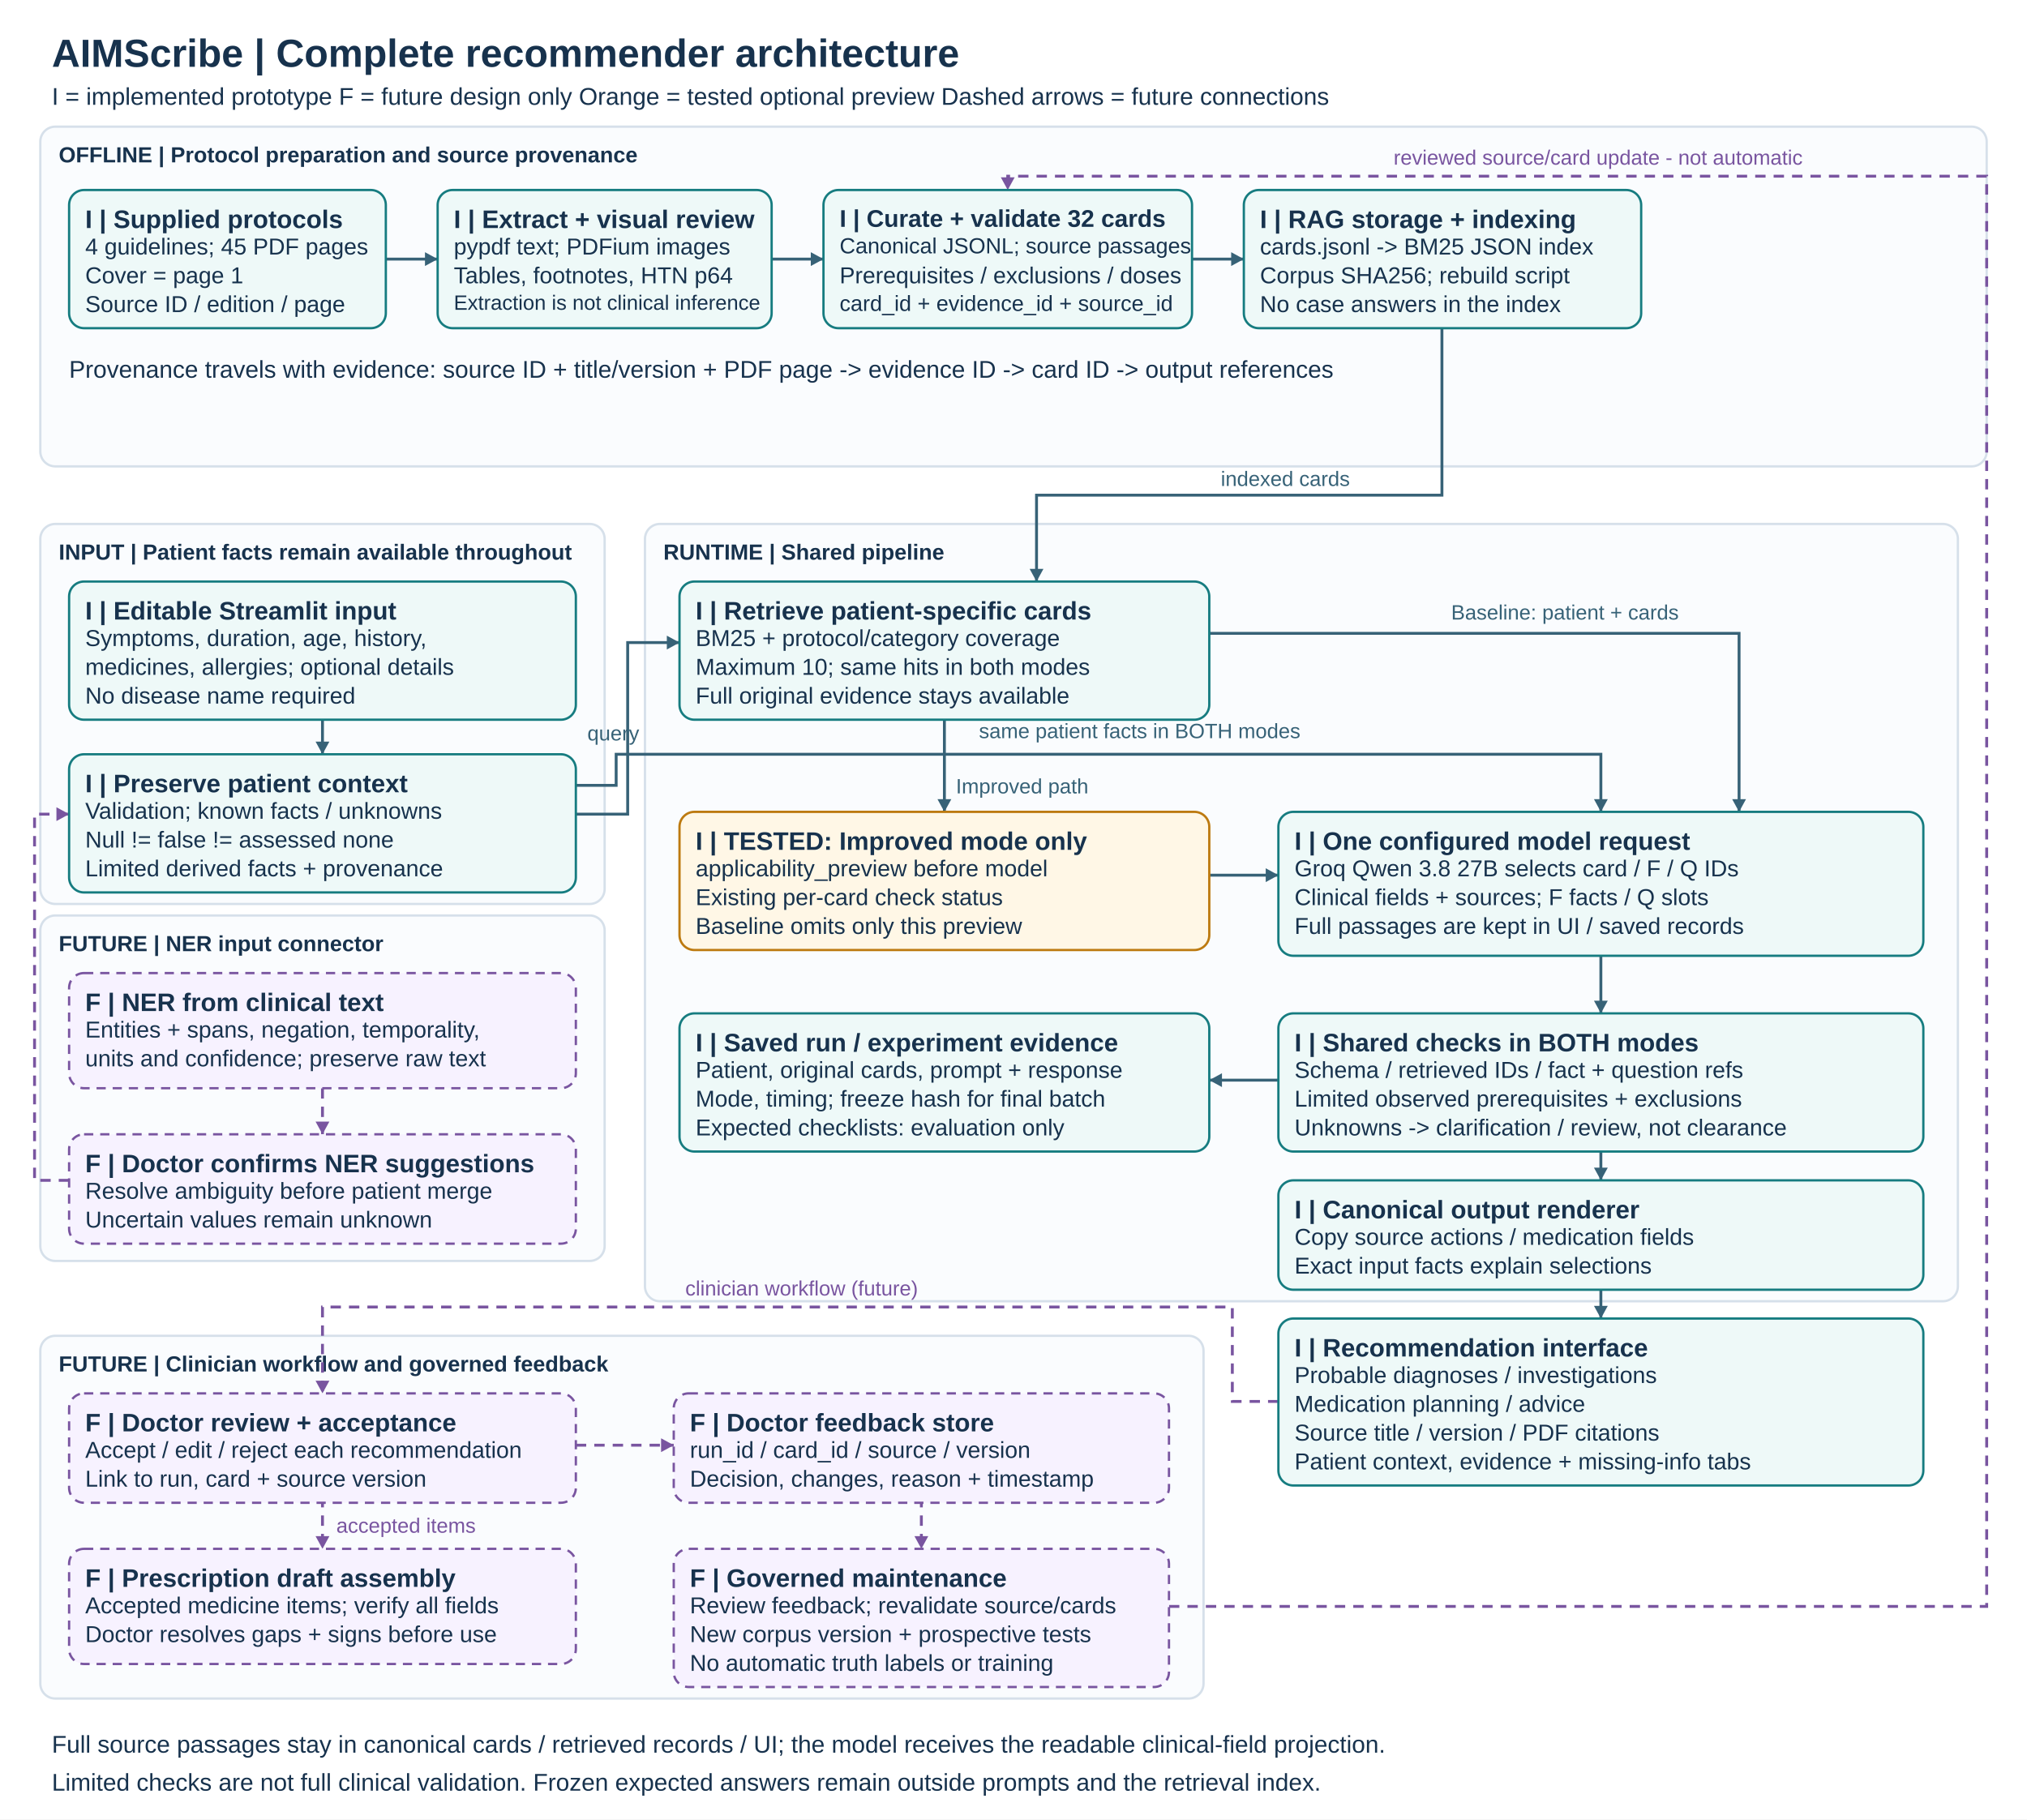
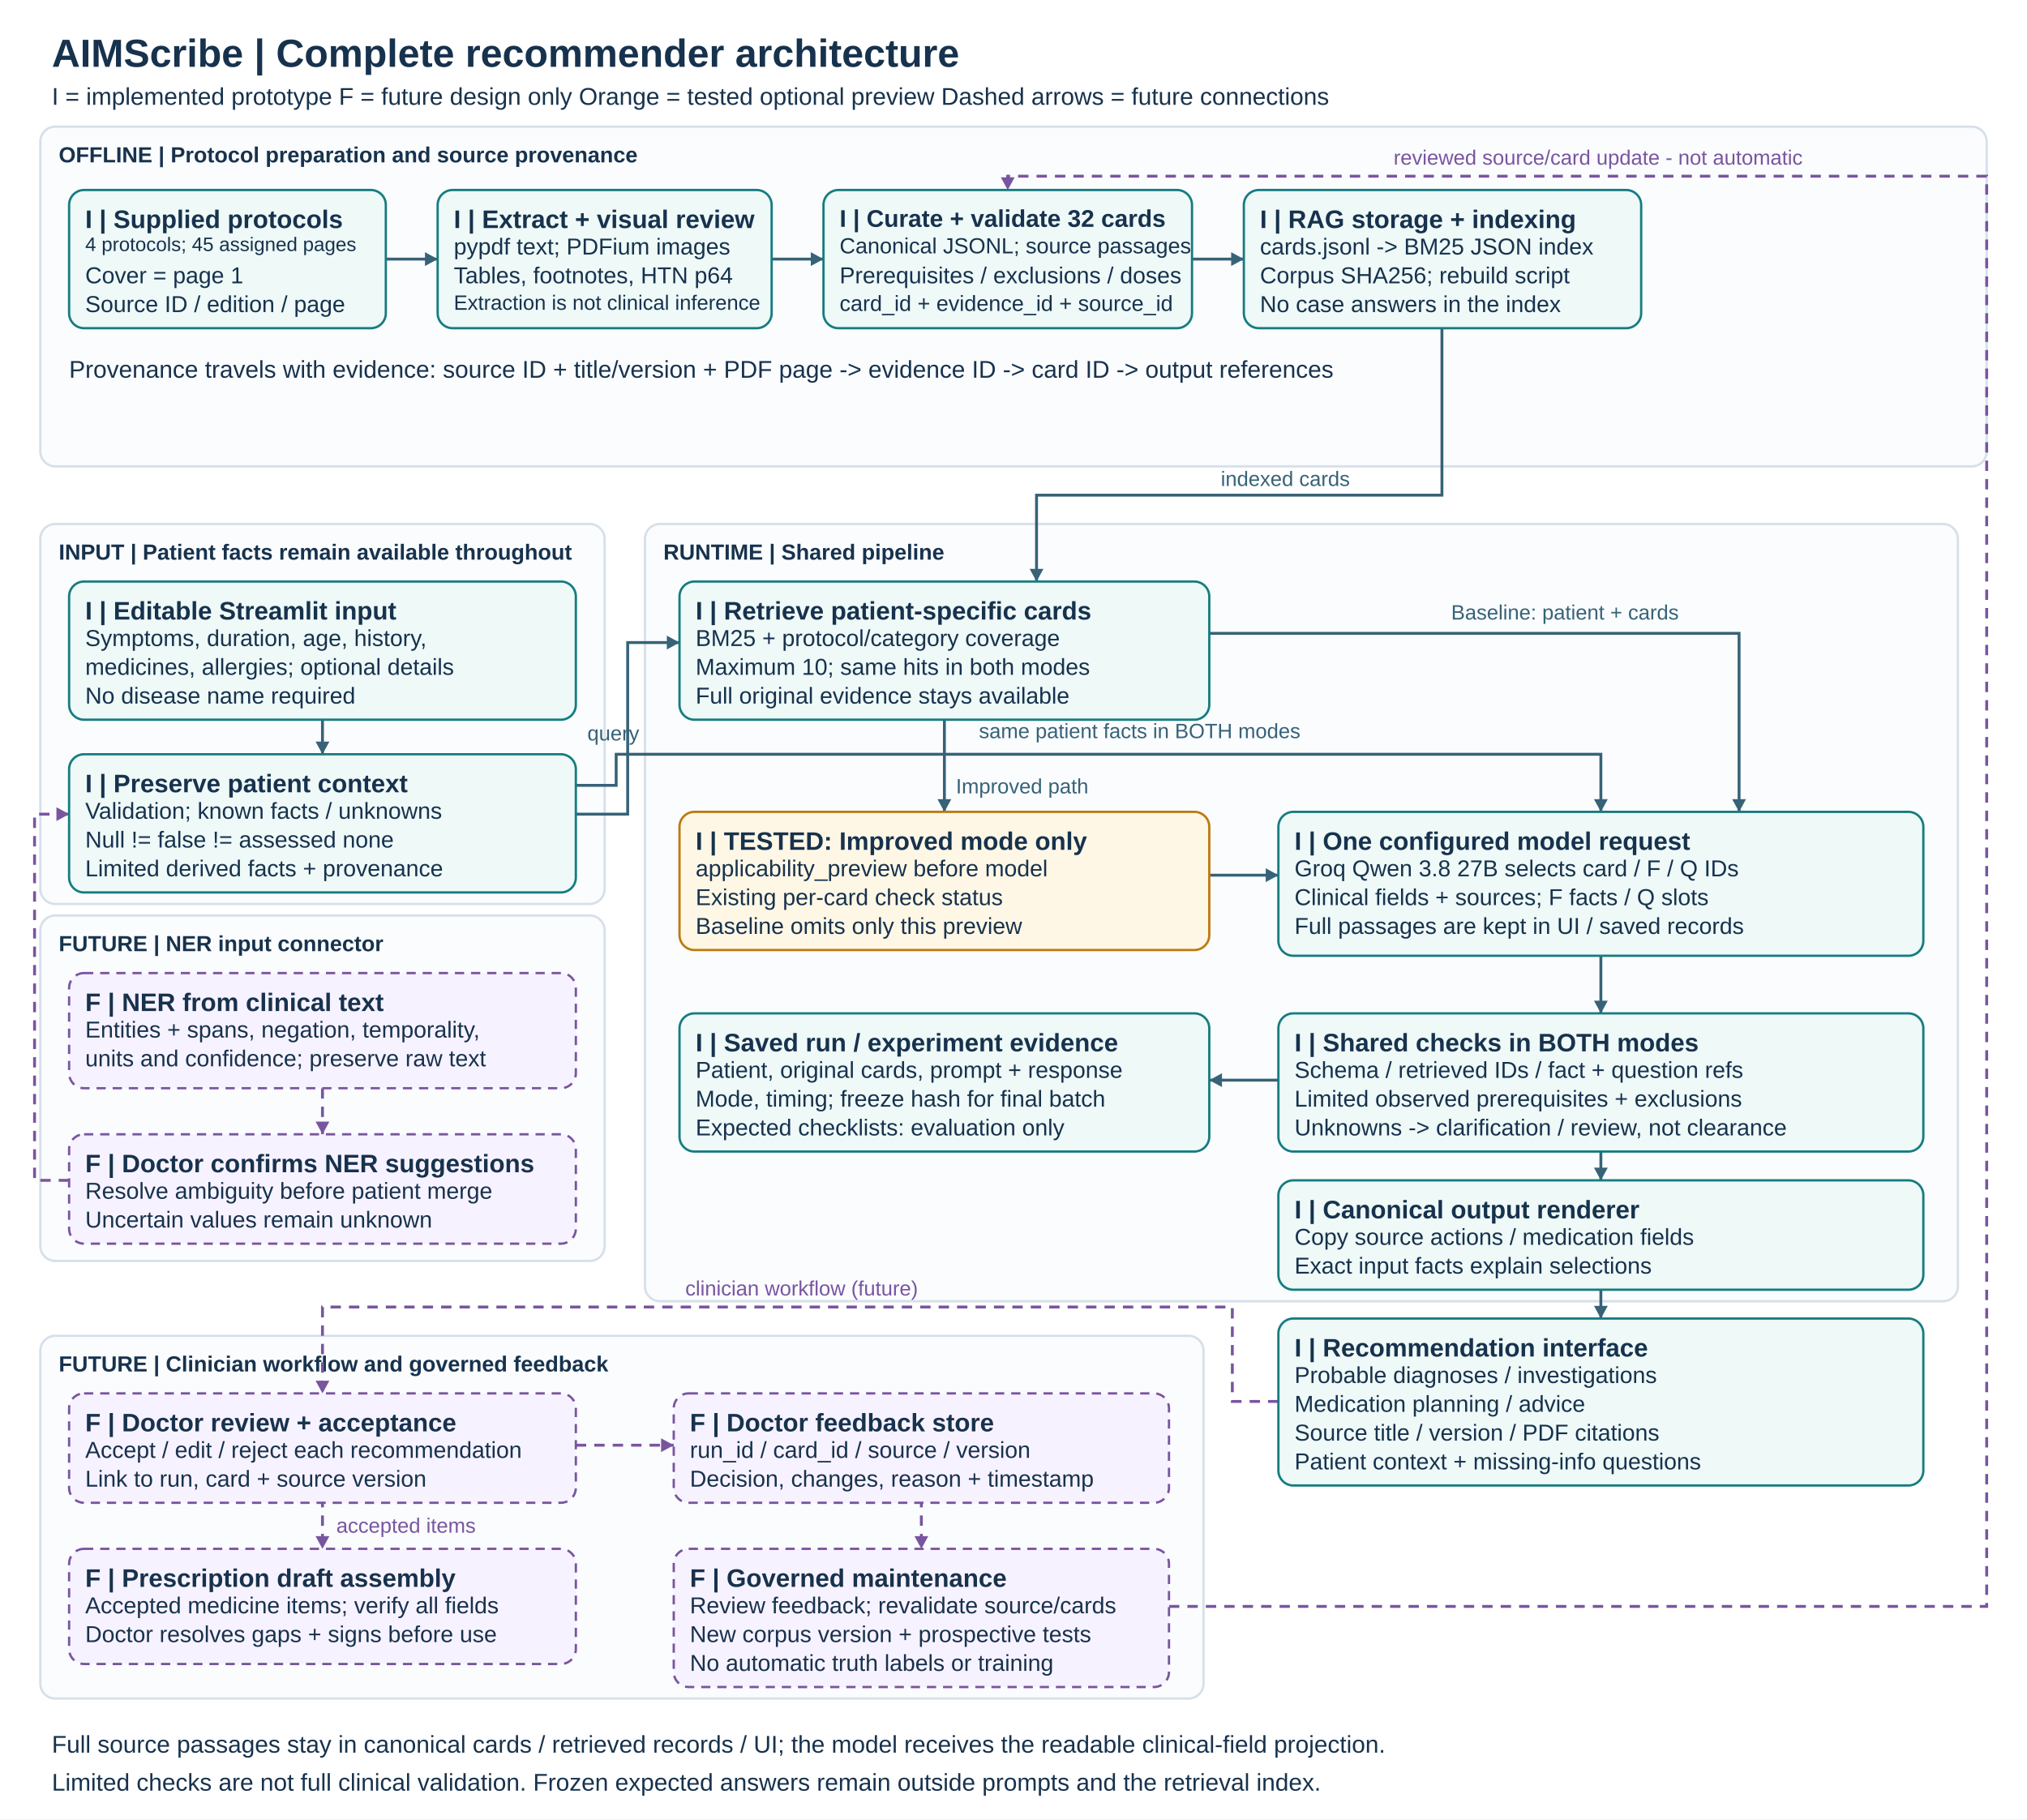
<svg xmlns="http://www.w3.org/2000/svg" width="1760" height="1580" viewBox="0 0 1760 1580" role="img" aria-labelledby="title desc">
  <rect width="100%" height="100%" fill="#ffffff" />
  <text x="45" y="58" font-family="Segoe UI,Arial,sans-serif" font-size="34" fill="#17324d" font-weight="700">AIMScribe | Complete recommender architecture</text>
  <text x="45" y="91" font-family="Segoe UI,Arial,sans-serif" font-size="21" fill="#17324d" font-weight="400">I = implemented prototype     F = future design only     Orange = tested optional preview     Dashed arrows = future connections</text>
  <rect x="35" y="110" width="1690" height="295" rx="13" fill="#fafcfe" stroke="#d6e0ea" stroke-width="2" />
  <text x="51" y="141" font-family="Segoe UI,Arial,sans-serif" font-size="19" fill="#17324d" font-weight="700">OFFLINE | Protocol preparation and source provenance</text>
  <rect x="35" y="455" width="490" height="330" rx="13" fill="#fafcfe" stroke="#d6e0ea" stroke-width="2" />
  <text x="51" y="486" font-family="Segoe UI,Arial,sans-serif" font-size="19" fill="#17324d" font-weight="700">INPUT | Patient facts remain available throughout</text>
  <rect x="560" y="455" width="1140" height="675" rx="13" fill="#fafcfe" stroke="#d6e0ea" stroke-width="2" />
  <text x="576" y="486" font-family="Segoe UI,Arial,sans-serif" font-size="19" fill="#17324d" font-weight="700">RUNTIME | Shared pipeline</text>
  <rect x="35" y="795" width="490" height="300" rx="13" fill="#fafcfe" stroke="#d6e0ea" stroke-width="2" />
  <text x="51" y="826" font-family="Segoe UI,Arial,sans-serif" font-size="19" fill="#17324d" font-weight="700">FUTURE | NER input connector</text>
  <rect x="35" y="1160" width="1010" height="315" rx="13" fill="#fafcfe" stroke="#d6e0ea" stroke-width="2" />
  <text x="51" y="1191" font-family="Segoe UI,Arial,sans-serif" font-size="19" fill="#17324d" font-weight="700">FUTURE | Clinician workflow and governed feedback</text>
  <text x="60" y="328" font-family="Segoe UI,Arial,sans-serif" font-size="21" fill="#17324d" font-weight="400">Provenance travels with evidence: source ID + title/version + PDF page -&gt; evidence ID -&gt; card ID -&gt; output references</text>
  <polyline points="335,225 380,225" fill="none" stroke="#376277" stroke-width="2.5" />
  <polygon points="380,225 369,219 369,231" fill="#376277" />
  <polyline points="670,225 715,225" fill="none" stroke="#376277" stroke-width="2.5" />
  <polygon points="715,225 704,219 704,231" fill="#376277" />
  <polyline points="1035,225 1080,225" fill="none" stroke="#376277" stroke-width="2.5" />
  <polygon points="1080,225 1069,219 1069,231" fill="#376277" />
  <polyline points="280,610 280,655" fill="none" stroke="#376277" stroke-width="2.5" />
  <polygon points="280,655 274,644 286,644" fill="#376277" />
  <polyline points="1252,285 1252,430 900,430 900,505" fill="none" stroke="#376277" stroke-width="2.5" />
  <polygon points="900,505 894,494 906,494" fill="#376277" />
  <text x="1060" y="422" font-family="Segoe UI,Arial,sans-serif" font-size="18" fill="#376277" font-weight="400">indexed cards</text>
  <polyline points="500,707 545,707 545,558 590,558" fill="none" stroke="#376277" stroke-width="2.5" />
  <polygon points="590,558 579,552 579,564" fill="#376277" />
  <text x="510" y="643" font-family="Segoe UI,Arial,sans-serif" font-size="18" fill="#376277" font-weight="400">query</text>
  <polyline points="500,682 535,682 535,655 1390,655 1390,705" fill="none" stroke="#376277" stroke-width="2.5" />
  <polygon points="1390,705 1384,694 1396,694" fill="#376277" />
  <text x="850" y="641" font-family="Segoe UI,Arial,sans-serif" font-size="18" fill="#376277" font-weight="400">same patient facts in BOTH modes</text>
  <polyline points="1050,550 1510,550 1510,705" fill="none" stroke="#376277" stroke-width="2.5" />
  <polygon points="1510,705 1504,694 1516,694" fill="#376277" />
  <text x="1260" y="538" font-family="Segoe UI,Arial,sans-serif" font-size="18" fill="#376277" font-weight="400">Baseline: patient + cards</text>
  <polyline points="820,610 820,705" fill="none" stroke="#376277" stroke-width="2.5" />
  <polygon points="820,705 814,694 826,694" fill="#376277" />
  <text x="830" y="689" font-family="Segoe UI,Arial,sans-serif" font-size="18" fill="#376277" font-weight="400">Improved path</text>
  <polyline points="1050,760 1110,760" fill="none" stroke="#376277" stroke-width="2.5" />
  <polygon points="1110,760 1099,754 1099,766" fill="#376277" />
  <polyline points="1390,830 1390,880" fill="none" stroke="#376277" stroke-width="2.5" />
  <polygon points="1390,880 1384,869 1396,869" fill="#376277" />
  <polyline points="1110,938 1050,938" fill="none" stroke="#376277" stroke-width="2.5" />
  <polygon points="1050,938 1061,932 1061,944" fill="#376277" />
  <polyline points="1390,995 1390,1025" fill="none" stroke="#376277" stroke-width="2.5" />
  <polygon points="1390,1025 1384,1014 1396,1014" fill="#376277" />
  <polyline points="1390,1105 1390,1145" fill="none" stroke="#376277" stroke-width="2.5" />
  <polygon points="1390,1145 1384,1134 1396,1134" fill="#376277" />
  <polyline points="280,945 280,985" fill="none" stroke="#7955a0" stroke-width="2.5" stroke-dasharray="9 7" />
  <polygon points="280,985 274,974 286,974" fill="#7955a0" />
  <polyline points="60,1025 30,1025 30,707 60,707" fill="none" stroke="#7955a0" stroke-width="2.5" stroke-dasharray="9 7" />
  <polygon points="60,707 49,701 49,713" fill="#7955a0" />
  <polyline points="1110,1217 1070,1217 1070,1135 280,1135 280,1210" fill="none" stroke="#7955a0" stroke-width="2.5" stroke-dasharray="9 7" />
  <polygon points="280,1210 274,1199 286,1199" fill="#7955a0" />
  <text x="595" y="1125" font-family="Segoe UI,Arial,sans-serif" font-size="18" fill="#7955a0" font-weight="400">clinician workflow (future)</text>
  <polyline points="280,1300 280,1345" fill="none" stroke="#7955a0" stroke-width="2.5" stroke-dasharray="9 7" />
  <polygon points="280,1345 274,1334 286,1334" fill="#7955a0" />
  <text x="292" y="1331" font-family="Segoe UI,Arial,sans-serif" font-size="18" fill="#7955a0" font-weight="400">accepted items</text>
  <polyline points="500,1255 585,1255" fill="none" stroke="#7955a0" stroke-width="2.5" stroke-dasharray="9 7" />
  <polygon points="585,1255 574,1249 574,1261" fill="#7955a0" />
  <polyline points="800,1300 800,1345" fill="none" stroke="#7955a0" stroke-width="2.5" stroke-dasharray="9 7" />
  <polygon points="800,1345 794,1334 806,1334" fill="#7955a0" />
  <polyline points="1015,1395 1725,1395 1725,153 875,153 875,165" fill="none" stroke="#7955a0" stroke-width="2.5" stroke-dasharray="9 7" />
  <polygon points="875,165 869,154 881,154" fill="#7955a0" />
  <text x="1210" y="143" font-family="Segoe UI,Arial,sans-serif" font-size="18" fill="#7955a0" font-weight="400">reviewed source/card update - not automatic</text>
  <rect x="60" y="165" width="275" height="120" rx="13" fill="#eef9f8" stroke="#167c80" stroke-width="2" />
  <text x="74" y="198" font-family="Segoe UI,Arial,sans-serif" font-size="22" fill="#17324d" font-weight="700">I | Supplied protocols</text>
-   <text x="74" y="221" font-family="Segoe UI,Arial,sans-serif" font-size="20" fill="#17324d" font-weight="400">4 guidelines; 45 PDF pages</text>
+   <text x="74" y="218" font-family="Segoe UI,Arial,sans-serif" font-size="17" fill="#17324d" font-weight="400">4 protocols; 45 assigned pages</text>
  <text x="74" y="246" font-family="Segoe UI,Arial,sans-serif" font-size="20" fill="#17324d" font-weight="400">Cover = page 1</text>
  <text x="74" y="271" font-family="Segoe UI,Arial,sans-serif" font-size="20" fill="#17324d" font-weight="400">Source ID / edition / page</text>
  <rect x="380" y="165" width="290" height="120" rx="13" fill="#eef9f8" stroke="#167c80" stroke-width="2" />
  <text x="394" y="198" font-family="Segoe UI,Arial,sans-serif" font-size="22" fill="#17324d" font-weight="700">I | Extract + visual review</text>
  <text x="394" y="221" font-family="Segoe UI,Arial,sans-serif" font-size="20" fill="#17324d" font-weight="400">pypdf text; PDFium images</text>
  <text x="394" y="246" font-family="Segoe UI,Arial,sans-serif" font-size="20" fill="#17324d" font-weight="400">Tables, footnotes, HTN p64</text>
  <text x="394" y="269" font-family="Segoe UI,Arial,sans-serif" font-size="18" fill="#17324d" font-weight="400">Extraction is not clinical inference</text>
  <rect x="715" y="165" width="320" height="120" rx="13" fill="#eef9f8" stroke="#167c80" stroke-width="2" />
  <text x="729" y="197" font-family="Segoe UI,Arial,sans-serif" font-size="21" fill="#17324d" font-weight="700">I | Curate + validate 32 cards</text>
  <text x="729" y="220" font-family="Segoe UI,Arial,sans-serif" font-size="19" fill="#17324d" font-weight="400">Canonical JSONL; source passages</text>
  <text x="729" y="246" font-family="Segoe UI,Arial,sans-serif" font-size="20" fill="#17324d" font-weight="400">Prerequisites / exclusions / doses</text>
  <text x="729" y="270" font-family="Segoe UI,Arial,sans-serif" font-size="19" fill="#17324d" font-weight="400">card_id + evidence_id + source_id</text>
  <rect x="1080" y="165" width="345" height="120" rx="13" fill="#eef9f8" stroke="#167c80" stroke-width="2" />
  <text x="1094" y="198" font-family="Segoe UI,Arial,sans-serif" font-size="22" fill="#17324d" font-weight="700">I | RAG storage + indexing</text>
  <text x="1094" y="221" font-family="Segoe UI,Arial,sans-serif" font-size="20" fill="#17324d" font-weight="400">cards.jsonl -&gt; BM25 JSON index</text>
  <text x="1094" y="246" font-family="Segoe UI,Arial,sans-serif" font-size="20" fill="#17324d" font-weight="400">Corpus SHA256; rebuild script</text>
  <text x="1094" y="271" font-family="Segoe UI,Arial,sans-serif" font-size="20" fill="#17324d" font-weight="400">No case answers in the index</text>
  <rect x="60" y="505" width="440" height="120" rx="13" fill="#eef9f8" stroke="#167c80" stroke-width="2" />
  <text x="74" y="538" font-family="Segoe UI,Arial,sans-serif" font-size="22" fill="#17324d" font-weight="700">I | Editable Streamlit input</text>
  <text x="74" y="561" font-family="Segoe UI,Arial,sans-serif" font-size="20" fill="#17324d" font-weight="400">Symptoms, duration, age, history,</text>
  <text x="74" y="586" font-family="Segoe UI,Arial,sans-serif" font-size="20" fill="#17324d" font-weight="400">medicines, allergies; optional details</text>
  <text x="74" y="611" font-family="Segoe UI,Arial,sans-serif" font-size="20" fill="#17324d" font-weight="400">No disease name required</text>
  <rect x="60" y="655" width="440" height="120" rx="13" fill="#eef9f8" stroke="#167c80" stroke-width="2" />
  <text x="74" y="688" font-family="Segoe UI,Arial,sans-serif" font-size="22" fill="#17324d" font-weight="700">I | Preserve patient context</text>
  <text x="74" y="711" font-family="Segoe UI,Arial,sans-serif" font-size="20" fill="#17324d" font-weight="400">Validation; known facts / unknowns</text>
  <text x="74" y="736" font-family="Segoe UI,Arial,sans-serif" font-size="20" fill="#17324d" font-weight="400">Null != false != assessed none</text>
  <text x="74" y="761" font-family="Segoe UI,Arial,sans-serif" font-size="20" fill="#17324d" font-weight="400">Limited derived facts + provenance</text>
  <rect x="590" y="505" width="460" height="120" rx="13" fill="#eef9f8" stroke="#167c80" stroke-width="2" />
  <text x="604" y="538" font-family="Segoe UI,Arial,sans-serif" font-size="22" fill="#17324d" font-weight="700">I | Retrieve patient-specific cards</text>
  <text x="604" y="561" font-family="Segoe UI,Arial,sans-serif" font-size="20" fill="#17324d" font-weight="400">BM25 + protocol/category coverage</text>
  <text x="604" y="586" font-family="Segoe UI,Arial,sans-serif" font-size="20" fill="#17324d" font-weight="400">Maximum 10; same hits in both modes</text>
  <text x="604" y="611" font-family="Segoe UI,Arial,sans-serif" font-size="20" fill="#17324d" font-weight="400">Full original evidence stays available</text>
  <rect x="590" y="705" width="460" height="120" rx="13" fill="#fff7e6" stroke="#bd7a10" stroke-width="2" />
  <text x="604" y="738" font-family="Segoe UI,Arial,sans-serif" font-size="22" fill="#17324d" font-weight="700">I | TESTED: Improved mode only</text>
  <text x="604" y="761" font-family="Segoe UI,Arial,sans-serif" font-size="20" fill="#17324d" font-weight="400">applicability_preview before model</text>
  <text x="604" y="786" font-family="Segoe UI,Arial,sans-serif" font-size="20" fill="#17324d" font-weight="400">Existing per-card check status</text>
  <text x="604" y="811" font-family="Segoe UI,Arial,sans-serif" font-size="20" fill="#17324d" font-weight="400">Baseline omits only this preview</text>
  <rect x="1110" y="705" width="560" height="125" rx="13" fill="#eef9f8" stroke="#167c80" stroke-width="2" />
  <text x="1124" y="738" font-family="Segoe UI,Arial,sans-serif" font-size="22" fill="#17324d" font-weight="700">I | One configured model request</text>
  <text x="1124" y="761" font-family="Segoe UI,Arial,sans-serif" font-size="20" fill="#17324d" font-weight="400">Groq Qwen 3.8 27B selects card / F / Q IDs</text>
  <text x="1124" y="786" font-family="Segoe UI,Arial,sans-serif" font-size="20" fill="#17324d" font-weight="400">Clinical fields + sources; F facts / Q slots</text>
  <text x="1124" y="811" font-family="Segoe UI,Arial,sans-serif" font-size="20" fill="#17324d" font-weight="400">Full passages are kept in UI / saved records</text>
  <rect x="1110" y="880" width="560" height="120" rx="13" fill="#eef9f8" stroke="#167c80" stroke-width="2" />
  <text x="1124" y="913" font-family="Segoe UI,Arial,sans-serif" font-size="22" fill="#17324d" font-weight="700">I | Shared checks in BOTH modes</text>
  <text x="1124" y="936" font-family="Segoe UI,Arial,sans-serif" font-size="20" fill="#17324d" font-weight="400">Schema / retrieved IDs / fact + question refs</text>
  <text x="1124" y="961" font-family="Segoe UI,Arial,sans-serif" font-size="20" fill="#17324d" font-weight="400">Limited observed prerequisites + exclusions</text>
  <text x="1124" y="986" font-family="Segoe UI,Arial,sans-serif" font-size="20" fill="#17324d" font-weight="400">Unknowns -&gt; clarification / review, not clearance</text>
  <rect x="590" y="880" width="460" height="120" rx="13" fill="#eef9f8" stroke="#167c80" stroke-width="2" />
  <text x="604" y="913" font-family="Segoe UI,Arial,sans-serif" font-size="22" fill="#17324d" font-weight="700">I | Saved run / experiment evidence</text>
  <text x="604" y="936" font-family="Segoe UI,Arial,sans-serif" font-size="20" fill="#17324d" font-weight="400">Patient, original cards, prompt + response</text>
  <text x="604" y="961" font-family="Segoe UI,Arial,sans-serif" font-size="20" fill="#17324d" font-weight="400">Mode, timing; freeze hash for final batch</text>
  <text x="604" y="986" font-family="Segoe UI,Arial,sans-serif" font-size="20" fill="#17324d" font-weight="400">Expected checklists: evaluation only</text>
  <rect x="1110" y="1025" width="560" height="95" rx="13" fill="#eef9f8" stroke="#167c80" stroke-width="2" />
  <text x="1124" y="1058" font-family="Segoe UI,Arial,sans-serif" font-size="22" fill="#17324d" font-weight="700">I | Canonical output renderer</text>
  <text x="1124" y="1081" font-family="Segoe UI,Arial,sans-serif" font-size="20" fill="#17324d" font-weight="400">Copy source actions / medication fields</text>
  <text x="1124" y="1106" font-family="Segoe UI,Arial,sans-serif" font-size="20" fill="#17324d" font-weight="400">Exact input facts explain selections</text>
  <rect x="1110" y="1145" width="560" height="145" rx="13" fill="#eef9f8" stroke="#167c80" stroke-width="2" />
  <text x="1124" y="1178" font-family="Segoe UI,Arial,sans-serif" font-size="22" fill="#17324d" font-weight="700">I | Recommendation interface</text>
  <text x="1124" y="1201" font-family="Segoe UI,Arial,sans-serif" font-size="20" fill="#17324d" font-weight="400">Probable diagnoses / investigations</text>
  <text x="1124" y="1226" font-family="Segoe UI,Arial,sans-serif" font-size="20" fill="#17324d" font-weight="400">Medication planning / advice</text>
  <text x="1124" y="1251" font-family="Segoe UI,Arial,sans-serif" font-size="20" fill="#17324d" font-weight="400">Source title / version / PDF citations</text>
-   <text x="1124" y="1276" font-family="Segoe UI,Arial,sans-serif" font-size="20" fill="#17324d" font-weight="400">Patient context, evidence + missing-info tabs</text>
+   <text x="1124" y="1276" font-family="Segoe UI,Arial,sans-serif" font-size="20" fill="#17324d" font-weight="400">Patient context + missing-info questions</text>
  <rect x="60" y="845" width="440" height="100" rx="13" fill="#f7f2ff" stroke="#7955a0" stroke-width="2" stroke-dasharray="8 6" />
  <text x="74" y="878" font-family="Segoe UI,Arial,sans-serif" font-size="22" fill="#17324d" font-weight="700">F | NER from clinical text</text>
  <text x="74" y="901" font-family="Segoe UI,Arial,sans-serif" font-size="20" fill="#17324d" font-weight="400">Entities + spans, negation, temporality,</text>
  <text x="74" y="926" font-family="Segoe UI,Arial,sans-serif" font-size="20" fill="#17324d" font-weight="400">units and confidence; preserve raw text</text>
  <rect x="60" y="985" width="440" height="95" rx="13" fill="#f7f2ff" stroke="#7955a0" stroke-width="2" stroke-dasharray="8 6" />
  <text x="74" y="1018" font-family="Segoe UI,Arial,sans-serif" font-size="22" fill="#17324d" font-weight="700">F | Doctor confirms NER suggestions</text>
  <text x="74" y="1041" font-family="Segoe UI,Arial,sans-serif" font-size="20" fill="#17324d" font-weight="400">Resolve ambiguity before patient merge</text>
  <text x="74" y="1066" font-family="Segoe UI,Arial,sans-serif" font-size="20" fill="#17324d" font-weight="400">Uncertain values remain unknown</text>
  <rect x="60" y="1210" width="440" height="95" rx="13" fill="#f7f2ff" stroke="#7955a0" stroke-width="2" stroke-dasharray="8 6" />
  <text x="74" y="1243" font-family="Segoe UI,Arial,sans-serif" font-size="22" fill="#17324d" font-weight="700">F | Doctor review + acceptance</text>
  <text x="74" y="1266" font-family="Segoe UI,Arial,sans-serif" font-size="20" fill="#17324d" font-weight="400">Accept / edit / reject each recommendation</text>
  <text x="74" y="1291" font-family="Segoe UI,Arial,sans-serif" font-size="20" fill="#17324d" font-weight="400">Link to run, card + source version</text>
  <rect x="60" y="1345" width="440" height="100" rx="13" fill="#f7f2ff" stroke="#7955a0" stroke-width="2" stroke-dasharray="8 6" />
  <text x="74" y="1378" font-family="Segoe UI,Arial,sans-serif" font-size="22" fill="#17324d" font-weight="700">F | Prescription draft assembly</text>
  <text x="74" y="1401" font-family="Segoe UI,Arial,sans-serif" font-size="20" fill="#17324d" font-weight="400">Accepted medicine items; verify all fields</text>
  <text x="74" y="1426" font-family="Segoe UI,Arial,sans-serif" font-size="20" fill="#17324d" font-weight="400">Doctor resolves gaps + signs before use</text>
  <rect x="585" y="1210" width="430" height="95" rx="13" fill="#f7f2ff" stroke="#7955a0" stroke-width="2" stroke-dasharray="8 6" />
  <text x="599" y="1243" font-family="Segoe UI,Arial,sans-serif" font-size="22" fill="#17324d" font-weight="700">F | Doctor feedback store</text>
  <text x="599" y="1266" font-family="Segoe UI,Arial,sans-serif" font-size="20" fill="#17324d" font-weight="400">run_id / card_id / source / version</text>
  <text x="599" y="1291" font-family="Segoe UI,Arial,sans-serif" font-size="20" fill="#17324d" font-weight="400">Decision, changes, reason + timestamp</text>
  <rect x="585" y="1345" width="430" height="120" rx="13" fill="#f7f2ff" stroke="#7955a0" stroke-width="2" stroke-dasharray="8 6" />
  <text x="599" y="1378" font-family="Segoe UI,Arial,sans-serif" font-size="22" fill="#17324d" font-weight="700">F | Governed maintenance</text>
  <text x="599" y="1401" font-family="Segoe UI,Arial,sans-serif" font-size="20" fill="#17324d" font-weight="400">Review feedback; revalidate source/cards</text>
  <text x="599" y="1426" font-family="Segoe UI,Arial,sans-serif" font-size="20" fill="#17324d" font-weight="400">New corpus version + prospective tests</text>
  <text x="599" y="1451" font-family="Segoe UI,Arial,sans-serif" font-size="20" fill="#17324d" font-weight="400">No automatic truth labels or training</text>
  <text x="45" y="1522" font-family="Segoe UI,Arial,sans-serif" font-size="21" fill="#17324d" font-weight="400">Full source passages stay in canonical cards / retrieved records / UI; the model receives the readable clinical-field projection.</text>
  <text x="45" y="1555" font-family="Segoe UI,Arial,sans-serif" font-size="21" fill="#17324d" font-weight="400">Limited checks are not full clinical validation. Frozen expected answers remain outside prompts and the retrieval index.</text>
</svg>
